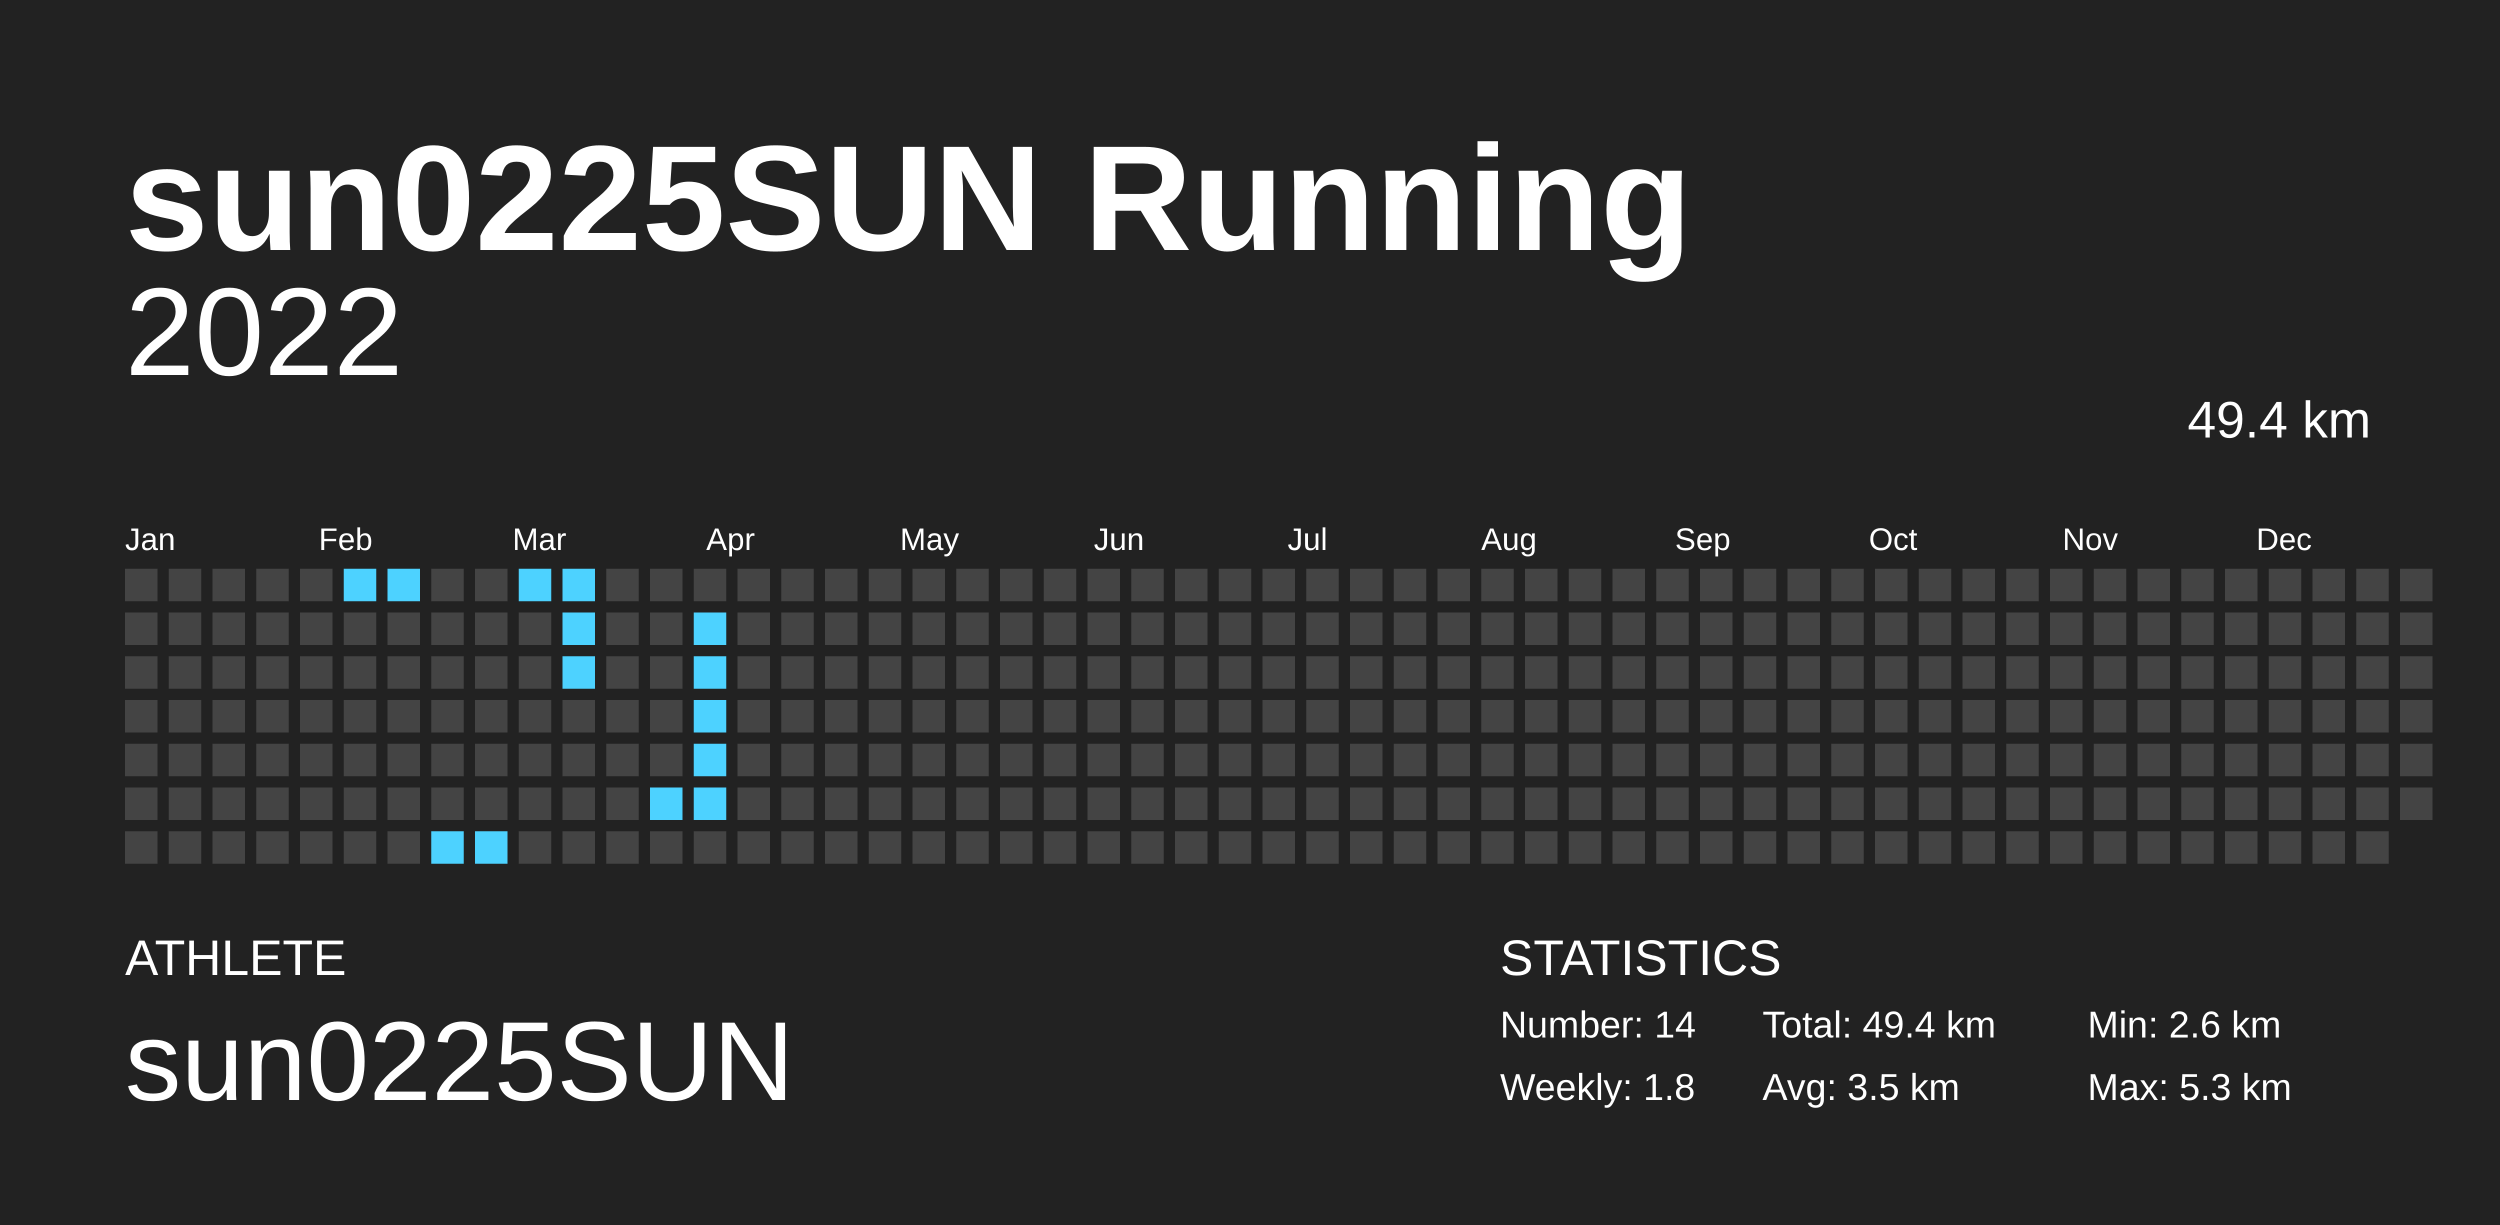
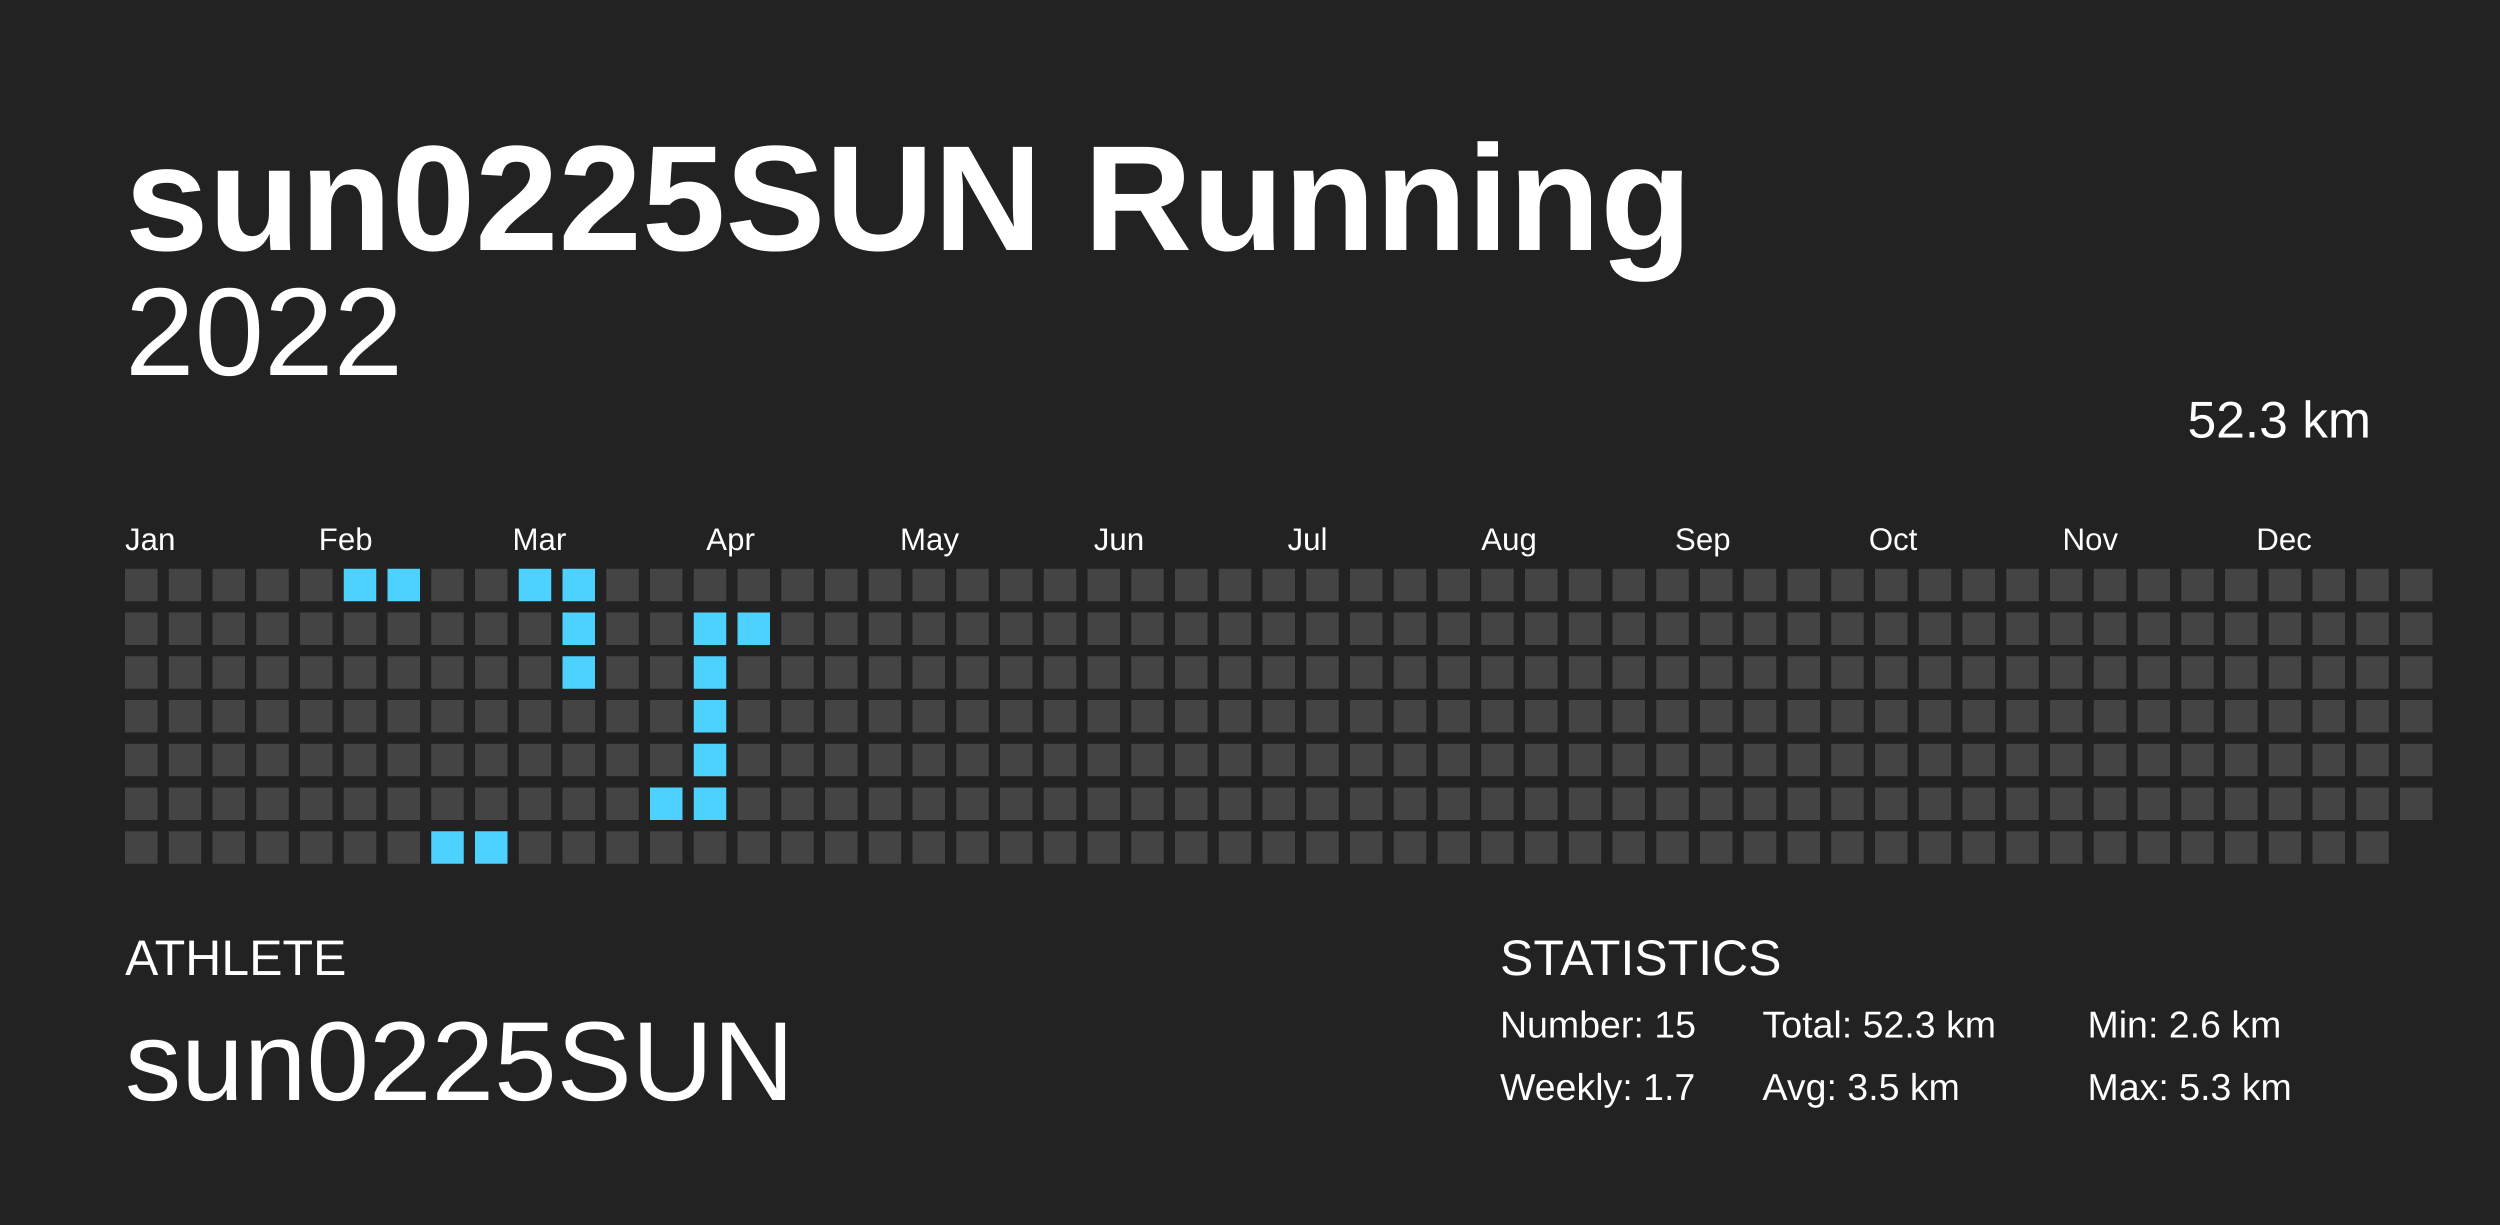
<svg xmlns="http://www.w3.org/2000/svg" baseProfile="full" height="98mm" version="1.1" viewBox="0,0,200,98" width="200mm">
  <defs />
  <rect fill="#222222" height="98" width="200" x="0" y="0" />
  <text fill="#FFFFFF" style="font-size:12px; font-family:Arial; font-weight:bold;" x="10" y="20">sun0225SUN Running</text>
  <text fill="#FFFFFF" style="font-size:4px; font-family:Arial" x="10" y="78">ATHLETE</text>
  <text fill="#FFFFFF" style="font-size:9px; font-family:Arial" x="10" y="88">sun0225SUN</text>
  <text fill="#FFFFFF" style="font-size:4px; font-family:Arial" x="120" y="78">STATISTICS</text>
-   <text fill="#FFFFFF" style="font-size:3px; font-family:Arial" x="120" y="83">Number: 14</text>
-   <text fill="#FFFFFF" style="font-size:3px; font-family:Arial" x="120" y="88">Weekly: 1.8</text>
-   <text fill="#FFFFFF" style="font-size:3px; font-family:Arial" x="141" y="83">Total: 49.4 km</text>
+   <text fill="#FFFFFF" style="font-size:3px; font-family:Arial" x="120" y="83">Number: 15</text>
+   <text fill="#FFFFFF" style="font-size:3px; font-family:Arial" x="120" y="88">Weekly: 1.7</text>
+   <text fill="#FFFFFF" style="font-size:3px; font-family:Arial" x="141" y="83">Total: 52.3 km</text>
  <text fill="#FFFFFF" style="font-size:3px; font-family:Arial" x="141" y="88">Avg: 3.5 km</text>
  <text fill="#FFFFFF" style="font-size:3px; font-family:Arial" x="167" y="83">Min: 2.6 km</text>
  <text fill="#FFFFFF" style="font-size:3px; font-family:Arial" x="167" y="88">Max: 5.3 km</text>
  <text alignment-baseline="hanging" fill="#FFFFFF" style="font-size:10.0px; font-family:Arial;" x="10" y="30">2022</text>
-   <text alignment-baseline="hanging" fill="#FFFFFF" style="font-size:4.125px; font-family:Arial;" x="175" y="35">49.4 km</text>
+   <text alignment-baseline="hanging" fill="#FFFFFF" style="font-size:4.125px; font-family:Arial;" x="175" y="35">52.3 km</text>
  <text fill="#FFFFFF" style="font-size:2.5px; font-family:Arial" x="10.0" y="44">Jan</text>
  <text fill="#FFFFFF" style="font-size:2.5px; font-family:Arial" x="25.5" y="44">Feb</text>
  <text fill="#FFFFFF" style="font-size:2.5px; font-family:Arial" x="41.0" y="44">Mar</text>
  <text fill="#FFFFFF" style="font-size:2.5px; font-family:Arial" x="56.5" y="44">Apr</text>
  <text fill="#FFFFFF" style="font-size:2.5px; font-family:Arial" x="72.0" y="44">May</text>
  <text fill="#FFFFFF" style="font-size:2.5px; font-family:Arial" x="87.5" y="44">Jun</text>
  <text fill="#FFFFFF" style="font-size:2.5px; font-family:Arial" x="103.0" y="44">Jul</text>
  <text fill="#FFFFFF" style="font-size:2.5px; font-family:Arial" x="118.5" y="44">Aug</text>
  <text fill="#FFFFFF" style="font-size:2.5px; font-family:Arial" x="134.0" y="44">Sep</text>
  <text fill="#FFFFFF" style="font-size:2.5px; font-family:Arial" x="149.5" y="44">Oct</text>
  <text fill="#FFFFFF" style="font-size:2.5px; font-family:Arial" x="165.0" y="44">Nov</text>
  <text fill="#FFFFFF" style="font-size:2.5px; font-family:Arial" x="180.5" y="44">Dec</text>
  <rect fill="#444444" height="2.6" width="2.6" x="10.0" y="45.5" />
  <rect fill="#444444" height="2.6" width="2.6" x="10.0" y="49.0" />
  <rect fill="#444444" height="2.6" width="2.6" x="10.0" y="52.5" />
  <rect fill="#444444" height="2.6" width="2.6" x="10.0" y="56.0" />
  <rect fill="#444444" height="2.6" width="2.6" x="10.0" y="59.5" />
  <rect fill="#444444" height="2.6" width="2.6" x="10.0" y="63.0" />
  <rect fill="#444444" height="2.6" width="2.6" x="10.0" y="66.5" />
  <rect fill="#444444" height="2.6" width="2.6" x="13.5" y="45.5" />
  <rect fill="#444444" height="2.6" width="2.6" x="13.5" y="49.0" />
  <rect fill="#444444" height="2.6" width="2.6" x="13.5" y="52.5" />
  <rect fill="#444444" height="2.6" width="2.6" x="13.5" y="56.0" />
  <rect fill="#444444" height="2.6" width="2.6" x="13.5" y="59.5" />
  <rect fill="#444444" height="2.6" width="2.6" x="13.5" y="63.0" />
  <rect fill="#444444" height="2.6" width="2.6" x="13.5" y="66.5" />
  <rect fill="#444444" height="2.6" width="2.6" x="17.0" y="45.5" />
  <rect fill="#444444" height="2.6" width="2.6" x="17.0" y="49.0" />
  <rect fill="#444444" height="2.6" width="2.6" x="17.0" y="52.5" />
  <rect fill="#444444" height="2.6" width="2.6" x="17.0" y="56.0" />
  <rect fill="#444444" height="2.6" width="2.6" x="17.0" y="59.5" />
  <rect fill="#444444" height="2.6" width="2.6" x="17.0" y="63.0" />
  <rect fill="#444444" height="2.6" width="2.6" x="17.0" y="66.5" />
  <rect fill="#444444" height="2.6" width="2.6" x="20.5" y="45.5" />
  <rect fill="#444444" height="2.6" width="2.6" x="20.5" y="49.0" />
  <rect fill="#444444" height="2.6" width="2.6" x="20.5" y="52.5" />
  <rect fill="#444444" height="2.6" width="2.6" x="20.5" y="56.0" />
  <rect fill="#444444" height="2.6" width="2.6" x="20.5" y="59.5" />
  <rect fill="#444444" height="2.6" width="2.6" x="20.5" y="63.0" />
  <rect fill="#444444" height="2.6" width="2.6" x="20.5" y="66.5" />
  <rect fill="#444444" height="2.6" width="2.6" x="24.0" y="45.5" />
  <rect fill="#444444" height="2.6" width="2.6" x="24.0" y="49.0" />
  <rect fill="#444444" height="2.6" width="2.6" x="24.0" y="52.5" />
  <rect fill="#444444" height="2.6" width="2.6" x="24.0" y="56.0" />
  <rect fill="#444444" height="2.6" width="2.6" x="24.0" y="59.5" />
  <rect fill="#444444" height="2.6" width="2.6" x="24.0" y="63.0" />
  <rect fill="#444444" height="2.6" width="2.6" x="24.0" y="66.5" />
  <rect fill="#4dd2ff" height="2.6" width="2.6" x="27.5" y="45.5" />
  <rect fill="#444444" height="2.6" width="2.6" x="27.5" y="49.0" />
  <rect fill="#444444" height="2.6" width="2.6" x="27.5" y="52.5" />
  <rect fill="#444444" height="2.6" width="2.6" x="27.5" y="56.0" />
  <rect fill="#444444" height="2.6" width="2.6" x="27.5" y="59.5" />
  <rect fill="#444444" height="2.6" width="2.6" x="27.5" y="63.0" />
  <rect fill="#444444" height="2.6" width="2.6" x="27.5" y="66.5" />
  <rect fill="#4dd2ff" height="2.6" width="2.6" x="31.0" y="45.5" />
  <rect fill="#444444" height="2.6" width="2.6" x="31.0" y="49.0" />
  <rect fill="#444444" height="2.6" width="2.6" x="31.0" y="52.5" />
  <rect fill="#444444" height="2.6" width="2.6" x="31.0" y="56.0" />
  <rect fill="#444444" height="2.6" width="2.6" x="31.0" y="59.5" />
  <rect fill="#444444" height="2.6" width="2.6" x="31.0" y="63.0" />
  <rect fill="#444444" height="2.6" width="2.6" x="31.0" y="66.5" />
  <rect fill="#444444" height="2.6" width="2.6" x="34.5" y="45.5" />
  <rect fill="#444444" height="2.6" width="2.6" x="34.5" y="49.0" />
  <rect fill="#444444" height="2.6" width="2.6" x="34.5" y="52.5" />
  <rect fill="#444444" height="2.6" width="2.6" x="34.5" y="56.0" />
  <rect fill="#444444" height="2.6" width="2.6" x="34.5" y="59.5" />
  <rect fill="#444444" height="2.6" width="2.6" x="34.5" y="63.0" />
  <rect fill="#4dd2ff" height="2.6" width="2.6" x="34.5" y="66.5" />
  <rect fill="#444444" height="2.6" width="2.6" x="38.0" y="45.5" />
  <rect fill="#444444" height="2.6" width="2.6" x="38.0" y="49.0" />
  <rect fill="#444444" height="2.6" width="2.6" x="38.0" y="52.5" />
  <rect fill="#444444" height="2.6" width="2.6" x="38.0" y="56.0" />
  <rect fill="#444444" height="2.6" width="2.6" x="38.0" y="59.5" />
  <rect fill="#444444" height="2.6" width="2.6" x="38.0" y="63.0" />
  <rect fill="#4dd2ff" height="2.6" width="2.6" x="38.0" y="66.5" />
  <rect fill="#4dd2ff" height="2.6" width="2.6" x="41.5" y="45.5" />
  <rect fill="#444444" height="2.6" width="2.6" x="41.5" y="49.0" />
  <rect fill="#444444" height="2.6" width="2.6" x="41.5" y="52.5" />
  <rect fill="#444444" height="2.6" width="2.6" x="41.5" y="56.0" />
  <rect fill="#444444" height="2.6" width="2.6" x="41.5" y="59.5" />
  <rect fill="#444444" height="2.6" width="2.6" x="41.5" y="63.0" />
  <rect fill="#444444" height="2.6" width="2.6" x="41.5" y="66.5" />
  <rect fill="#4dd2ff" height="2.6" width="2.6" x="45.0" y="45.5" />
  <rect fill="#4dd2ff" height="2.6" width="2.6" x="45.0" y="49.0" />
  <rect fill="#4dd2ff" height="2.6" width="2.6" x="45.0" y="52.5" />
  <rect fill="#444444" height="2.6" width="2.6" x="45.0" y="56.0" />
  <rect fill="#444444" height="2.6" width="2.6" x="45.0" y="59.5" />
  <rect fill="#444444" height="2.6" width="2.6" x="45.0" y="63.0" />
  <rect fill="#444444" height="2.6" width="2.6" x="45.0" y="66.5" />
  <rect fill="#444444" height="2.6" width="2.6" x="48.5" y="45.5" />
  <rect fill="#444444" height="2.6" width="2.6" x="48.5" y="49.0" />
  <rect fill="#444444" height="2.6" width="2.6" x="48.5" y="52.5" />
  <rect fill="#444444" height="2.6" width="2.6" x="48.5" y="56.0" />
  <rect fill="#444444" height="2.6" width="2.6" x="48.5" y="59.5" />
  <rect fill="#444444" height="2.6" width="2.6" x="48.5" y="63.0" />
  <rect fill="#444444" height="2.6" width="2.6" x="48.5" y="66.5" />
  <rect fill="#444444" height="2.6" width="2.6" x="52.0" y="45.5" />
  <rect fill="#444444" height="2.6" width="2.6" x="52.0" y="49.0" />
  <rect fill="#444444" height="2.6" width="2.6" x="52.0" y="52.5" />
  <rect fill="#444444" height="2.6" width="2.6" x="52.0" y="56.0" />
  <rect fill="#444444" height="2.6" width="2.6" x="52.0" y="59.5" />
  <rect fill="#4dd2ff" height="2.6" width="2.6" x="52.0" y="63.0" />
  <rect fill="#444444" height="2.6" width="2.6" x="52.0" y="66.5" />
  <rect fill="#444444" height="2.6" width="2.6" x="55.5" y="45.5" />
  <rect fill="#4dd2ff" height="2.6" width="2.6" x="55.5" y="49.0" />
  <rect fill="#4dd2ff" height="2.6" width="2.6" x="55.5" y="52.5" />
  <rect fill="#4dd2ff" height="2.6" width="2.6" x="55.5" y="56.0" />
  <rect fill="#4dd2ff" height="2.6" width="2.6" x="55.5" y="59.5" />
  <rect fill="#4dd2ff" height="2.6" width="2.6" x="55.5" y="63.0" />
  <rect fill="#444444" height="2.6" width="2.6" x="55.5" y="66.5" />
  <rect fill="#444444" height="2.6" width="2.6" x="59.0" y="45.5" />
-   <rect fill="#444444" height="2.6" width="2.6" x="59.0" y="49.0" />
+   <rect fill="#4dd2ff" height="2.6" width="2.6" x="59.0" y="49.0" />
  <rect fill="#444444" height="2.6" width="2.6" x="59.0" y="52.5" />
  <rect fill="#444444" height="2.6" width="2.6" x="59.0" y="56.0" />
  <rect fill="#444444" height="2.6" width="2.6" x="59.0" y="59.5" />
  <rect fill="#444444" height="2.6" width="2.6" x="59.0" y="63.0" />
  <rect fill="#444444" height="2.6" width="2.6" x="59.0" y="66.5" />
  <rect fill="#444444" height="2.6" width="2.6" x="62.5" y="45.5" />
  <rect fill="#444444" height="2.6" width="2.6" x="62.5" y="49.0" />
  <rect fill="#444444" height="2.6" width="2.6" x="62.5" y="52.5" />
  <rect fill="#444444" height="2.6" width="2.6" x="62.5" y="56.0" />
  <rect fill="#444444" height="2.6" width="2.6" x="62.5" y="59.5" />
  <rect fill="#444444" height="2.6" width="2.6" x="62.5" y="63.0" />
  <rect fill="#444444" height="2.6" width="2.6" x="62.5" y="66.5" />
  <rect fill="#444444" height="2.6" width="2.6" x="66.0" y="45.5" />
  <rect fill="#444444" height="2.6" width="2.6" x="66.0" y="49.0" />
  <rect fill="#444444" height="2.6" width="2.6" x="66.0" y="52.5" />
  <rect fill="#444444" height="2.6" width="2.6" x="66.0" y="56.0" />
  <rect fill="#444444" height="2.6" width="2.6" x="66.0" y="59.5" />
  <rect fill="#444444" height="2.6" width="2.6" x="66.0" y="63.0" />
  <rect fill="#444444" height="2.6" width="2.6" x="66.0" y="66.5" />
  <rect fill="#444444" height="2.6" width="2.6" x="69.5" y="45.5" />
  <rect fill="#444444" height="2.6" width="2.6" x="69.5" y="49.0" />
  <rect fill="#444444" height="2.6" width="2.6" x="69.5" y="52.5" />
  <rect fill="#444444" height="2.6" width="2.6" x="69.5" y="56.0" />
  <rect fill="#444444" height="2.6" width="2.6" x="69.5" y="59.5" />
  <rect fill="#444444" height="2.6" width="2.6" x="69.5" y="63.0" />
  <rect fill="#444444" height="2.6" width="2.6" x="69.5" y="66.5" />
  <rect fill="#444444" height="2.6" width="2.6" x="73.0" y="45.5" />
  <rect fill="#444444" height="2.6" width="2.6" x="73.0" y="49.0" />
  <rect fill="#444444" height="2.6" width="2.6" x="73.0" y="52.5" />
  <rect fill="#444444" height="2.6" width="2.6" x="73.0" y="56.0" />
  <rect fill="#444444" height="2.6" width="2.6" x="73.0" y="59.5" />
  <rect fill="#444444" height="2.6" width="2.6" x="73.0" y="63.0" />
  <rect fill="#444444" height="2.6" width="2.6" x="73.0" y="66.5" />
  <rect fill="#444444" height="2.6" width="2.6" x="76.5" y="45.5" />
  <rect fill="#444444" height="2.6" width="2.6" x="76.5" y="49.0" />
  <rect fill="#444444" height="2.6" width="2.6" x="76.5" y="52.5" />
  <rect fill="#444444" height="2.6" width="2.6" x="76.5" y="56.0" />
  <rect fill="#444444" height="2.6" width="2.6" x="76.5" y="59.5" />
  <rect fill="#444444" height="2.6" width="2.6" x="76.5" y="63.0" />
  <rect fill="#444444" height="2.6" width="2.6" x="76.5" y="66.5" />
  <rect fill="#444444" height="2.6" width="2.6" x="80.0" y="45.5" />
  <rect fill="#444444" height="2.6" width="2.6" x="80.0" y="49.0" />
  <rect fill="#444444" height="2.6" width="2.6" x="80.0" y="52.5" />
  <rect fill="#444444" height="2.6" width="2.6" x="80.0" y="56.0" />
  <rect fill="#444444" height="2.6" width="2.6" x="80.0" y="59.5" />
  <rect fill="#444444" height="2.6" width="2.6" x="80.0" y="63.0" />
  <rect fill="#444444" height="2.6" width="2.6" x="80.0" y="66.5" />
  <rect fill="#444444" height="2.6" width="2.6" x="83.5" y="45.5" />
  <rect fill="#444444" height="2.6" width="2.6" x="83.5" y="49.0" />
  <rect fill="#444444" height="2.6" width="2.6" x="83.5" y="52.5" />
  <rect fill="#444444" height="2.6" width="2.6" x="83.5" y="56.0" />
  <rect fill="#444444" height="2.6" width="2.6" x="83.5" y="59.5" />
  <rect fill="#444444" height="2.6" width="2.6" x="83.5" y="63.0" />
  <rect fill="#444444" height="2.6" width="2.6" x="83.5" y="66.5" />
  <rect fill="#444444" height="2.6" width="2.6" x="87.0" y="45.5" />
  <rect fill="#444444" height="2.6" width="2.6" x="87.0" y="49.0" />
  <rect fill="#444444" height="2.6" width="2.6" x="87.0" y="52.5" />
  <rect fill="#444444" height="2.6" width="2.6" x="87.0" y="56.0" />
  <rect fill="#444444" height="2.6" width="2.6" x="87.0" y="59.5" />
  <rect fill="#444444" height="2.6" width="2.6" x="87.0" y="63.0" />
  <rect fill="#444444" height="2.6" width="2.6" x="87.0" y="66.5" />
  <rect fill="#444444" height="2.6" width="2.6" x="90.5" y="45.5" />
  <rect fill="#444444" height="2.6" width="2.6" x="90.5" y="49.0" />
  <rect fill="#444444" height="2.6" width="2.6" x="90.5" y="52.5" />
  <rect fill="#444444" height="2.6" width="2.6" x="90.5" y="56.0" />
  <rect fill="#444444" height="2.6" width="2.6" x="90.5" y="59.5" />
  <rect fill="#444444" height="2.6" width="2.6" x="90.5" y="63.0" />
  <rect fill="#444444" height="2.6" width="2.6" x="90.5" y="66.5" />
  <rect fill="#444444" height="2.6" width="2.6" x="94.0" y="45.5" />
  <rect fill="#444444" height="2.6" width="2.6" x="94.0" y="49.0" />
  <rect fill="#444444" height="2.6" width="2.6" x="94.0" y="52.5" />
  <rect fill="#444444" height="2.6" width="2.6" x="94.0" y="56.0" />
  <rect fill="#444444" height="2.6" width="2.6" x="94.0" y="59.5" />
  <rect fill="#444444" height="2.6" width="2.6" x="94.0" y="63.0" />
  <rect fill="#444444" height="2.6" width="2.6" x="94.0" y="66.5" />
  <rect fill="#444444" height="2.6" width="2.6" x="97.5" y="45.5" />
  <rect fill="#444444" height="2.6" width="2.6" x="97.5" y="49.0" />
  <rect fill="#444444" height="2.6" width="2.6" x="97.5" y="52.5" />
  <rect fill="#444444" height="2.6" width="2.6" x="97.5" y="56.0" />
  <rect fill="#444444" height="2.6" width="2.6" x="97.5" y="59.5" />
  <rect fill="#444444" height="2.6" width="2.6" x="97.5" y="63.0" />
  <rect fill="#444444" height="2.6" width="2.6" x="97.5" y="66.5" />
  <rect fill="#444444" height="2.6" width="2.6" x="101.0" y="45.5" />
  <rect fill="#444444" height="2.6" width="2.6" x="101.0" y="49.0" />
  <rect fill="#444444" height="2.6" width="2.6" x="101.0" y="52.5" />
  <rect fill="#444444" height="2.6" width="2.6" x="101.0" y="56.0" />
  <rect fill="#444444" height="2.6" width="2.6" x="101.0" y="59.5" />
  <rect fill="#444444" height="2.6" width="2.6" x="101.0" y="63.0" />
  <rect fill="#444444" height="2.6" width="2.6" x="101.0" y="66.5" />
  <rect fill="#444444" height="2.6" width="2.6" x="104.5" y="45.5" />
  <rect fill="#444444" height="2.6" width="2.6" x="104.5" y="49.0" />
  <rect fill="#444444" height="2.6" width="2.6" x="104.5" y="52.5" />
  <rect fill="#444444" height="2.6" width="2.6" x="104.5" y="56.0" />
  <rect fill="#444444" height="2.6" width="2.6" x="104.5" y="59.5" />
  <rect fill="#444444" height="2.6" width="2.6" x="104.5" y="63.0" />
  <rect fill="#444444" height="2.6" width="2.6" x="104.5" y="66.5" />
  <rect fill="#444444" height="2.6" width="2.6" x="108.0" y="45.5" />
  <rect fill="#444444" height="2.6" width="2.6" x="108.0" y="49.0" />
  <rect fill="#444444" height="2.6" width="2.6" x="108.0" y="52.5" />
  <rect fill="#444444" height="2.6" width="2.6" x="108.0" y="56.0" />
  <rect fill="#444444" height="2.6" width="2.6" x="108.0" y="59.5" />
  <rect fill="#444444" height="2.6" width="2.6" x="108.0" y="63.0" />
  <rect fill="#444444" height="2.6" width="2.6" x="108.0" y="66.5" />
  <rect fill="#444444" height="2.6" width="2.6" x="111.5" y="45.5" />
  <rect fill="#444444" height="2.6" width="2.6" x="111.5" y="49.0" />
  <rect fill="#444444" height="2.6" width="2.6" x="111.5" y="52.5" />
  <rect fill="#444444" height="2.6" width="2.6" x="111.5" y="56.0" />
  <rect fill="#444444" height="2.6" width="2.6" x="111.5" y="59.5" />
  <rect fill="#444444" height="2.6" width="2.6" x="111.5" y="63.0" />
  <rect fill="#444444" height="2.6" width="2.6" x="111.5" y="66.5" />
  <rect fill="#444444" height="2.6" width="2.6" x="115.0" y="45.5" />
  <rect fill="#444444" height="2.6" width="2.6" x="115.0" y="49.0" />
  <rect fill="#444444" height="2.6" width="2.6" x="115.0" y="52.5" />
  <rect fill="#444444" height="2.6" width="2.6" x="115.0" y="56.0" />
  <rect fill="#444444" height="2.6" width="2.6" x="115.0" y="59.5" />
  <rect fill="#444444" height="2.6" width="2.6" x="115.0" y="63.0" />
  <rect fill="#444444" height="2.6" width="2.6" x="115.0" y="66.5" />
  <rect fill="#444444" height="2.6" width="2.6" x="118.5" y="45.5" />
  <rect fill="#444444" height="2.6" width="2.6" x="118.5" y="49.0" />
  <rect fill="#444444" height="2.6" width="2.6" x="118.5" y="52.5" />
  <rect fill="#444444" height="2.6" width="2.6" x="118.5" y="56.0" />
  <rect fill="#444444" height="2.6" width="2.6" x="118.5" y="59.5" />
  <rect fill="#444444" height="2.6" width="2.6" x="118.5" y="63.0" />
  <rect fill="#444444" height="2.6" width="2.6" x="118.5" y="66.5" />
  <rect fill="#444444" height="2.6" width="2.6" x="122.0" y="45.5" />
  <rect fill="#444444" height="2.6" width="2.6" x="122.0" y="49.0" />
  <rect fill="#444444" height="2.6" width="2.6" x="122.0" y="52.5" />
  <rect fill="#444444" height="2.6" width="2.6" x="122.0" y="56.0" />
  <rect fill="#444444" height="2.6" width="2.6" x="122.0" y="59.5" />
  <rect fill="#444444" height="2.6" width="2.6" x="122.0" y="63.0" />
  <rect fill="#444444" height="2.6" width="2.6" x="122.0" y="66.5" />
  <rect fill="#444444" height="2.6" width="2.6" x="125.5" y="45.5" />
  <rect fill="#444444" height="2.6" width="2.6" x="125.5" y="49.0" />
  <rect fill="#444444" height="2.6" width="2.6" x="125.5" y="52.5" />
  <rect fill="#444444" height="2.6" width="2.6" x="125.5" y="56.0" />
  <rect fill="#444444" height="2.6" width="2.6" x="125.5" y="59.5" />
  <rect fill="#444444" height="2.6" width="2.6" x="125.5" y="63.0" />
  <rect fill="#444444" height="2.6" width="2.6" x="125.5" y="66.5" />
  <rect fill="#444444" height="2.6" width="2.6" x="129.0" y="45.5" />
  <rect fill="#444444" height="2.6" width="2.6" x="129.0" y="49.0" />
  <rect fill="#444444" height="2.6" width="2.6" x="129.0" y="52.5" />
  <rect fill="#444444" height="2.6" width="2.6" x="129.0" y="56.0" />
  <rect fill="#444444" height="2.6" width="2.6" x="129.0" y="59.5" />
  <rect fill="#444444" height="2.6" width="2.6" x="129.0" y="63.0" />
  <rect fill="#444444" height="2.6" width="2.6" x="129.0" y="66.5" />
  <rect fill="#444444" height="2.6" width="2.6" x="132.5" y="45.5" />
  <rect fill="#444444" height="2.6" width="2.6" x="132.5" y="49.0" />
  <rect fill="#444444" height="2.6" width="2.6" x="132.5" y="52.5" />
  <rect fill="#444444" height="2.6" width="2.6" x="132.5" y="56.0" />
  <rect fill="#444444" height="2.6" width="2.6" x="132.5" y="59.5" />
  <rect fill="#444444" height="2.6" width="2.6" x="132.5" y="63.0" />
  <rect fill="#444444" height="2.6" width="2.6" x="132.5" y="66.5" />
  <rect fill="#444444" height="2.6" width="2.6" x="136.0" y="45.5" />
  <rect fill="#444444" height="2.6" width="2.6" x="136.0" y="49.0" />
  <rect fill="#444444" height="2.6" width="2.6" x="136.0" y="52.5" />
  <rect fill="#444444" height="2.6" width="2.6" x="136.0" y="56.0" />
  <rect fill="#444444" height="2.6" width="2.6" x="136.0" y="59.5" />
  <rect fill="#444444" height="2.6" width="2.6" x="136.0" y="63.0" />
  <rect fill="#444444" height="2.6" width="2.6" x="136.0" y="66.5" />
  <rect fill="#444444" height="2.6" width="2.6" x="139.5" y="45.5" />
  <rect fill="#444444" height="2.6" width="2.6" x="139.5" y="49.0" />
  <rect fill="#444444" height="2.6" width="2.6" x="139.5" y="52.5" />
  <rect fill="#444444" height="2.6" width="2.6" x="139.5" y="56.0" />
  <rect fill="#444444" height="2.6" width="2.6" x="139.5" y="59.5" />
  <rect fill="#444444" height="2.6" width="2.6" x="139.5" y="63.0" />
  <rect fill="#444444" height="2.6" width="2.6" x="139.5" y="66.5" />
  <rect fill="#444444" height="2.6" width="2.6" x="143.0" y="45.5" />
  <rect fill="#444444" height="2.6" width="2.6" x="143.0" y="49.0" />
  <rect fill="#444444" height="2.6" width="2.6" x="143.0" y="52.5" />
  <rect fill="#444444" height="2.6" width="2.6" x="143.0" y="56.0" />
  <rect fill="#444444" height="2.6" width="2.6" x="143.0" y="59.5" />
  <rect fill="#444444" height="2.6" width="2.6" x="143.0" y="63.0" />
  <rect fill="#444444" height="2.6" width="2.6" x="143.0" y="66.5" />
  <rect fill="#444444" height="2.6" width="2.6" x="146.5" y="45.5" />
  <rect fill="#444444" height="2.6" width="2.6" x="146.5" y="49.0" />
  <rect fill="#444444" height="2.6" width="2.6" x="146.5" y="52.5" />
  <rect fill="#444444" height="2.6" width="2.6" x="146.5" y="56.0" />
  <rect fill="#444444" height="2.6" width="2.6" x="146.5" y="59.5" />
  <rect fill="#444444" height="2.6" width="2.6" x="146.5" y="63.0" />
  <rect fill="#444444" height="2.6" width="2.6" x="146.5" y="66.5" />
  <rect fill="#444444" height="2.6" width="2.6" x="150.0" y="45.5" />
  <rect fill="#444444" height="2.6" width="2.6" x="150.0" y="49.0" />
  <rect fill="#444444" height="2.6" width="2.6" x="150.0" y="52.5" />
  <rect fill="#444444" height="2.6" width="2.6" x="150.0" y="56.0" />
  <rect fill="#444444" height="2.6" width="2.6" x="150.0" y="59.5" />
  <rect fill="#444444" height="2.6" width="2.6" x="150.0" y="63.0" />
  <rect fill="#444444" height="2.6" width="2.6" x="150.0" y="66.5" />
  <rect fill="#444444" height="2.6" width="2.6" x="153.5" y="45.5" />
  <rect fill="#444444" height="2.6" width="2.6" x="153.5" y="49.0" />
  <rect fill="#444444" height="2.6" width="2.6" x="153.5" y="52.5" />
  <rect fill="#444444" height="2.6" width="2.6" x="153.5" y="56.0" />
  <rect fill="#444444" height="2.6" width="2.6" x="153.5" y="59.5" />
  <rect fill="#444444" height="2.6" width="2.6" x="153.5" y="63.0" />
  <rect fill="#444444" height="2.6" width="2.6" x="153.5" y="66.5" />
  <rect fill="#444444" height="2.6" width="2.6" x="157.0" y="45.5" />
  <rect fill="#444444" height="2.6" width="2.6" x="157.0" y="49.0" />
  <rect fill="#444444" height="2.6" width="2.6" x="157.0" y="52.5" />
  <rect fill="#444444" height="2.6" width="2.6" x="157.0" y="56.0" />
  <rect fill="#444444" height="2.6" width="2.6" x="157.0" y="59.5" />
  <rect fill="#444444" height="2.6" width="2.6" x="157.0" y="63.0" />
  <rect fill="#444444" height="2.6" width="2.6" x="157.0" y="66.5" />
  <rect fill="#444444" height="2.6" width="2.6" x="160.5" y="45.5" />
  <rect fill="#444444" height="2.6" width="2.6" x="160.5" y="49.0" />
  <rect fill="#444444" height="2.6" width="2.6" x="160.5" y="52.5" />
  <rect fill="#444444" height="2.6" width="2.6" x="160.5" y="56.0" />
  <rect fill="#444444" height="2.6" width="2.6" x="160.5" y="59.5" />
  <rect fill="#444444" height="2.6" width="2.6" x="160.5" y="63.0" />
  <rect fill="#444444" height="2.6" width="2.6" x="160.5" y="66.5" />
  <rect fill="#444444" height="2.6" width="2.6" x="164.0" y="45.5" />
  <rect fill="#444444" height="2.6" width="2.6" x="164.0" y="49.0" />
  <rect fill="#444444" height="2.6" width="2.6" x="164.0" y="52.5" />
  <rect fill="#444444" height="2.6" width="2.6" x="164.0" y="56.0" />
  <rect fill="#444444" height="2.6" width="2.6" x="164.0" y="59.5" />
  <rect fill="#444444" height="2.6" width="2.6" x="164.0" y="63.0" />
  <rect fill="#444444" height="2.6" width="2.6" x="164.0" y="66.5" />
  <rect fill="#444444" height="2.6" width="2.6" x="167.5" y="45.5" />
  <rect fill="#444444" height="2.6" width="2.6" x="167.5" y="49.0" />
  <rect fill="#444444" height="2.6" width="2.6" x="167.5" y="52.5" />
  <rect fill="#444444" height="2.6" width="2.6" x="167.5" y="56.0" />
  <rect fill="#444444" height="2.6" width="2.6" x="167.5" y="59.5" />
  <rect fill="#444444" height="2.6" width="2.6" x="167.5" y="63.0" />
  <rect fill="#444444" height="2.6" width="2.6" x="167.5" y="66.5" />
  <rect fill="#444444" height="2.6" width="2.6" x="171.0" y="45.5" />
  <rect fill="#444444" height="2.6" width="2.6" x="171.0" y="49.0" />
  <rect fill="#444444" height="2.6" width="2.6" x="171.0" y="52.5" />
  <rect fill="#444444" height="2.6" width="2.6" x="171.0" y="56.0" />
  <rect fill="#444444" height="2.6" width="2.6" x="171.0" y="59.5" />
  <rect fill="#444444" height="2.6" width="2.6" x="171.0" y="63.0" />
  <rect fill="#444444" height="2.6" width="2.6" x="171.0" y="66.5" />
  <rect fill="#444444" height="2.6" width="2.6" x="174.5" y="45.5" />
  <rect fill="#444444" height="2.6" width="2.6" x="174.5" y="49.0" />
  <rect fill="#444444" height="2.6" width="2.6" x="174.5" y="52.5" />
  <rect fill="#444444" height="2.6" width="2.6" x="174.5" y="56.0" />
  <rect fill="#444444" height="2.6" width="2.6" x="174.5" y="59.5" />
  <rect fill="#444444" height="2.6" width="2.6" x="174.5" y="63.0" />
  <rect fill="#444444" height="2.6" width="2.6" x="174.5" y="66.5" />
  <rect fill="#444444" height="2.6" width="2.6" x="178.0" y="45.5" />
  <rect fill="#444444" height="2.6" width="2.6" x="178.0" y="49.0" />
  <rect fill="#444444" height="2.6" width="2.6" x="178.0" y="52.5" />
  <rect fill="#444444" height="2.6" width="2.6" x="178.0" y="56.0" />
  <rect fill="#444444" height="2.6" width="2.6" x="178.0" y="59.5" />
  <rect fill="#444444" height="2.6" width="2.6" x="178.0" y="63.0" />
  <rect fill="#444444" height="2.6" width="2.6" x="178.0" y="66.5" />
  <rect fill="#444444" height="2.6" width="2.6" x="181.5" y="45.5" />
  <rect fill="#444444" height="2.6" width="2.6" x="181.5" y="49.0" />
  <rect fill="#444444" height="2.6" width="2.6" x="181.5" y="52.5" />
  <rect fill="#444444" height="2.6" width="2.6" x="181.5" y="56.0" />
  <rect fill="#444444" height="2.6" width="2.6" x="181.5" y="59.5" />
  <rect fill="#444444" height="2.6" width="2.6" x="181.5" y="63.0" />
  <rect fill="#444444" height="2.6" width="2.6" x="181.5" y="66.5" />
  <rect fill="#444444" height="2.6" width="2.6" x="185.0" y="45.5" />
  <rect fill="#444444" height="2.6" width="2.6" x="185.0" y="49.0" />
  <rect fill="#444444" height="2.6" width="2.6" x="185.0" y="52.5" />
  <rect fill="#444444" height="2.6" width="2.6" x="185.0" y="56.0" />
  <rect fill="#444444" height="2.6" width="2.6" x="185.0" y="59.5" />
  <rect fill="#444444" height="2.6" width="2.6" x="185.0" y="63.0" />
  <rect fill="#444444" height="2.6" width="2.6" x="185.0" y="66.5" />
  <rect fill="#444444" height="2.6" width="2.6" x="188.5" y="45.5" />
  <rect fill="#444444" height="2.6" width="2.6" x="188.5" y="49.0" />
  <rect fill="#444444" height="2.6" width="2.6" x="188.5" y="52.5" />
  <rect fill="#444444" height="2.6" width="2.6" x="188.5" y="56.0" />
  <rect fill="#444444" height="2.6" width="2.6" x="188.5" y="59.5" />
  <rect fill="#444444" height="2.6" width="2.6" x="188.5" y="63.0" />
  <rect fill="#444444" height="2.6" width="2.6" x="188.5" y="66.5" />
  <rect fill="#444444" height="2.6" width="2.6" x="192.0" y="45.5" />
  <rect fill="#444444" height="2.6" width="2.6" x="192.0" y="49.0" />
  <rect fill="#444444" height="2.6" width="2.6" x="192.0" y="52.5" />
  <rect fill="#444444" height="2.6" width="2.6" x="192.0" y="56.0" />
  <rect fill="#444444" height="2.6" width="2.6" x="192.0" y="59.5" />
  <rect fill="#444444" height="2.6" width="2.6" x="192.0" y="63.0" />
</svg>
